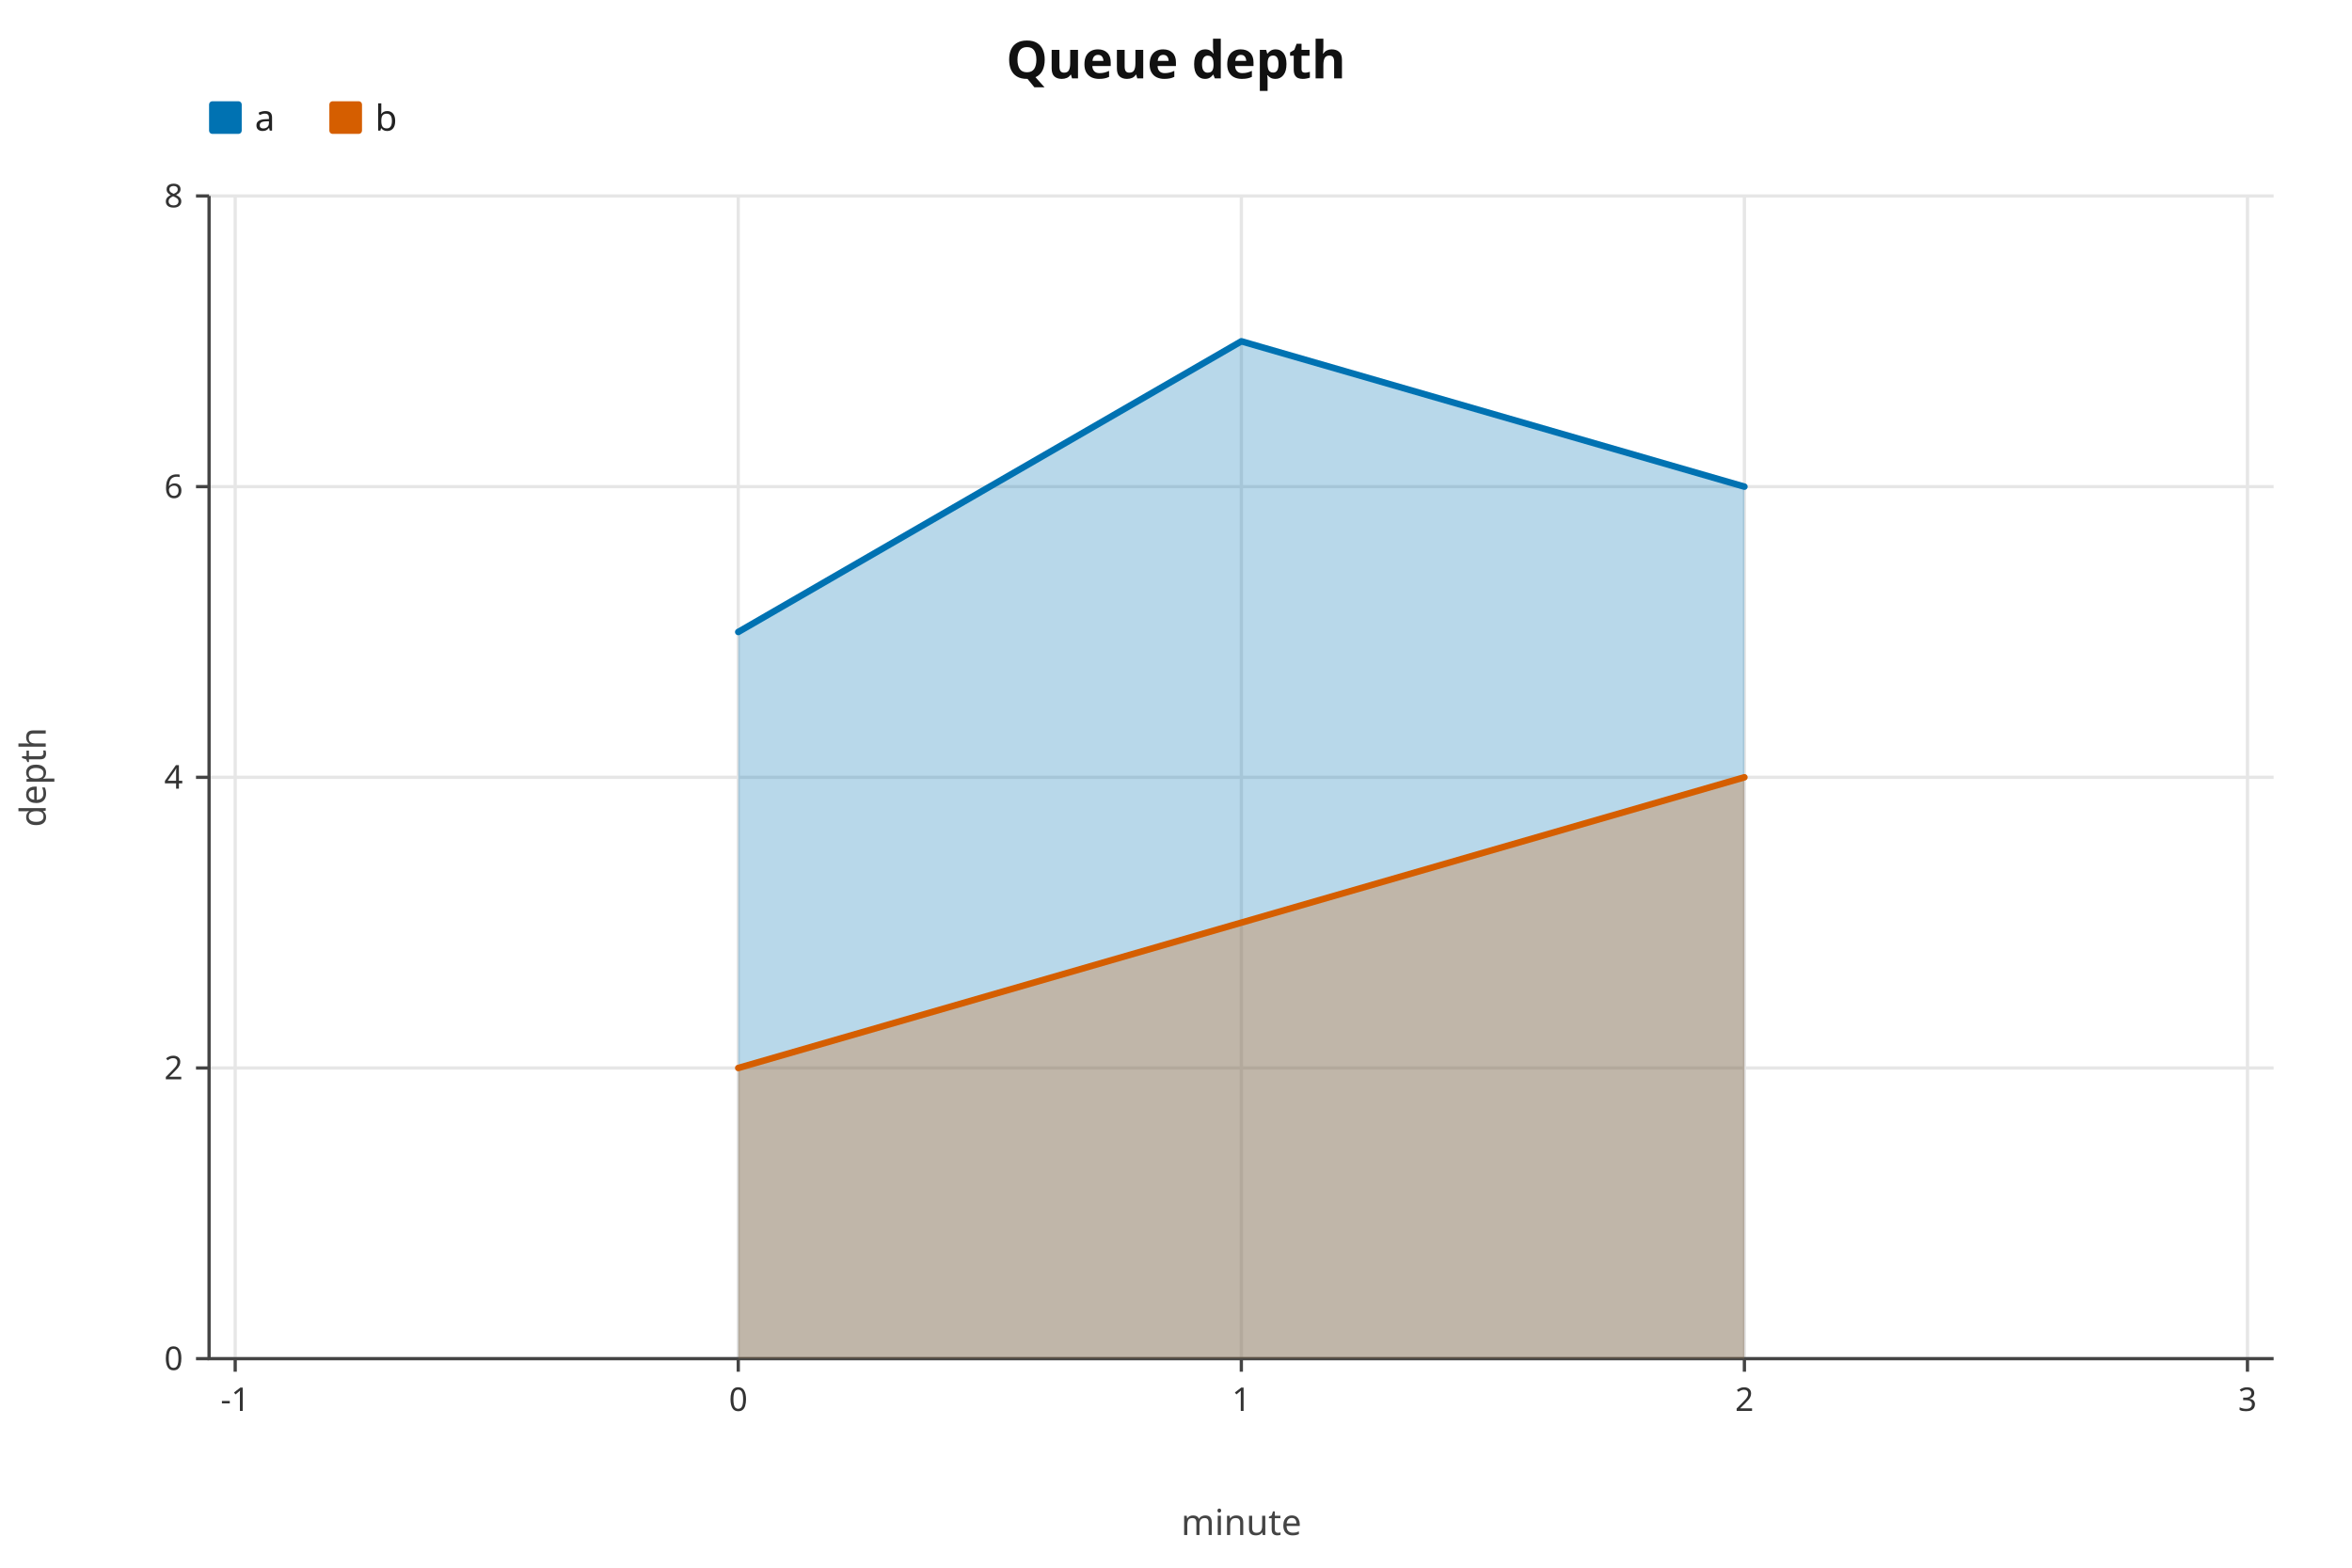
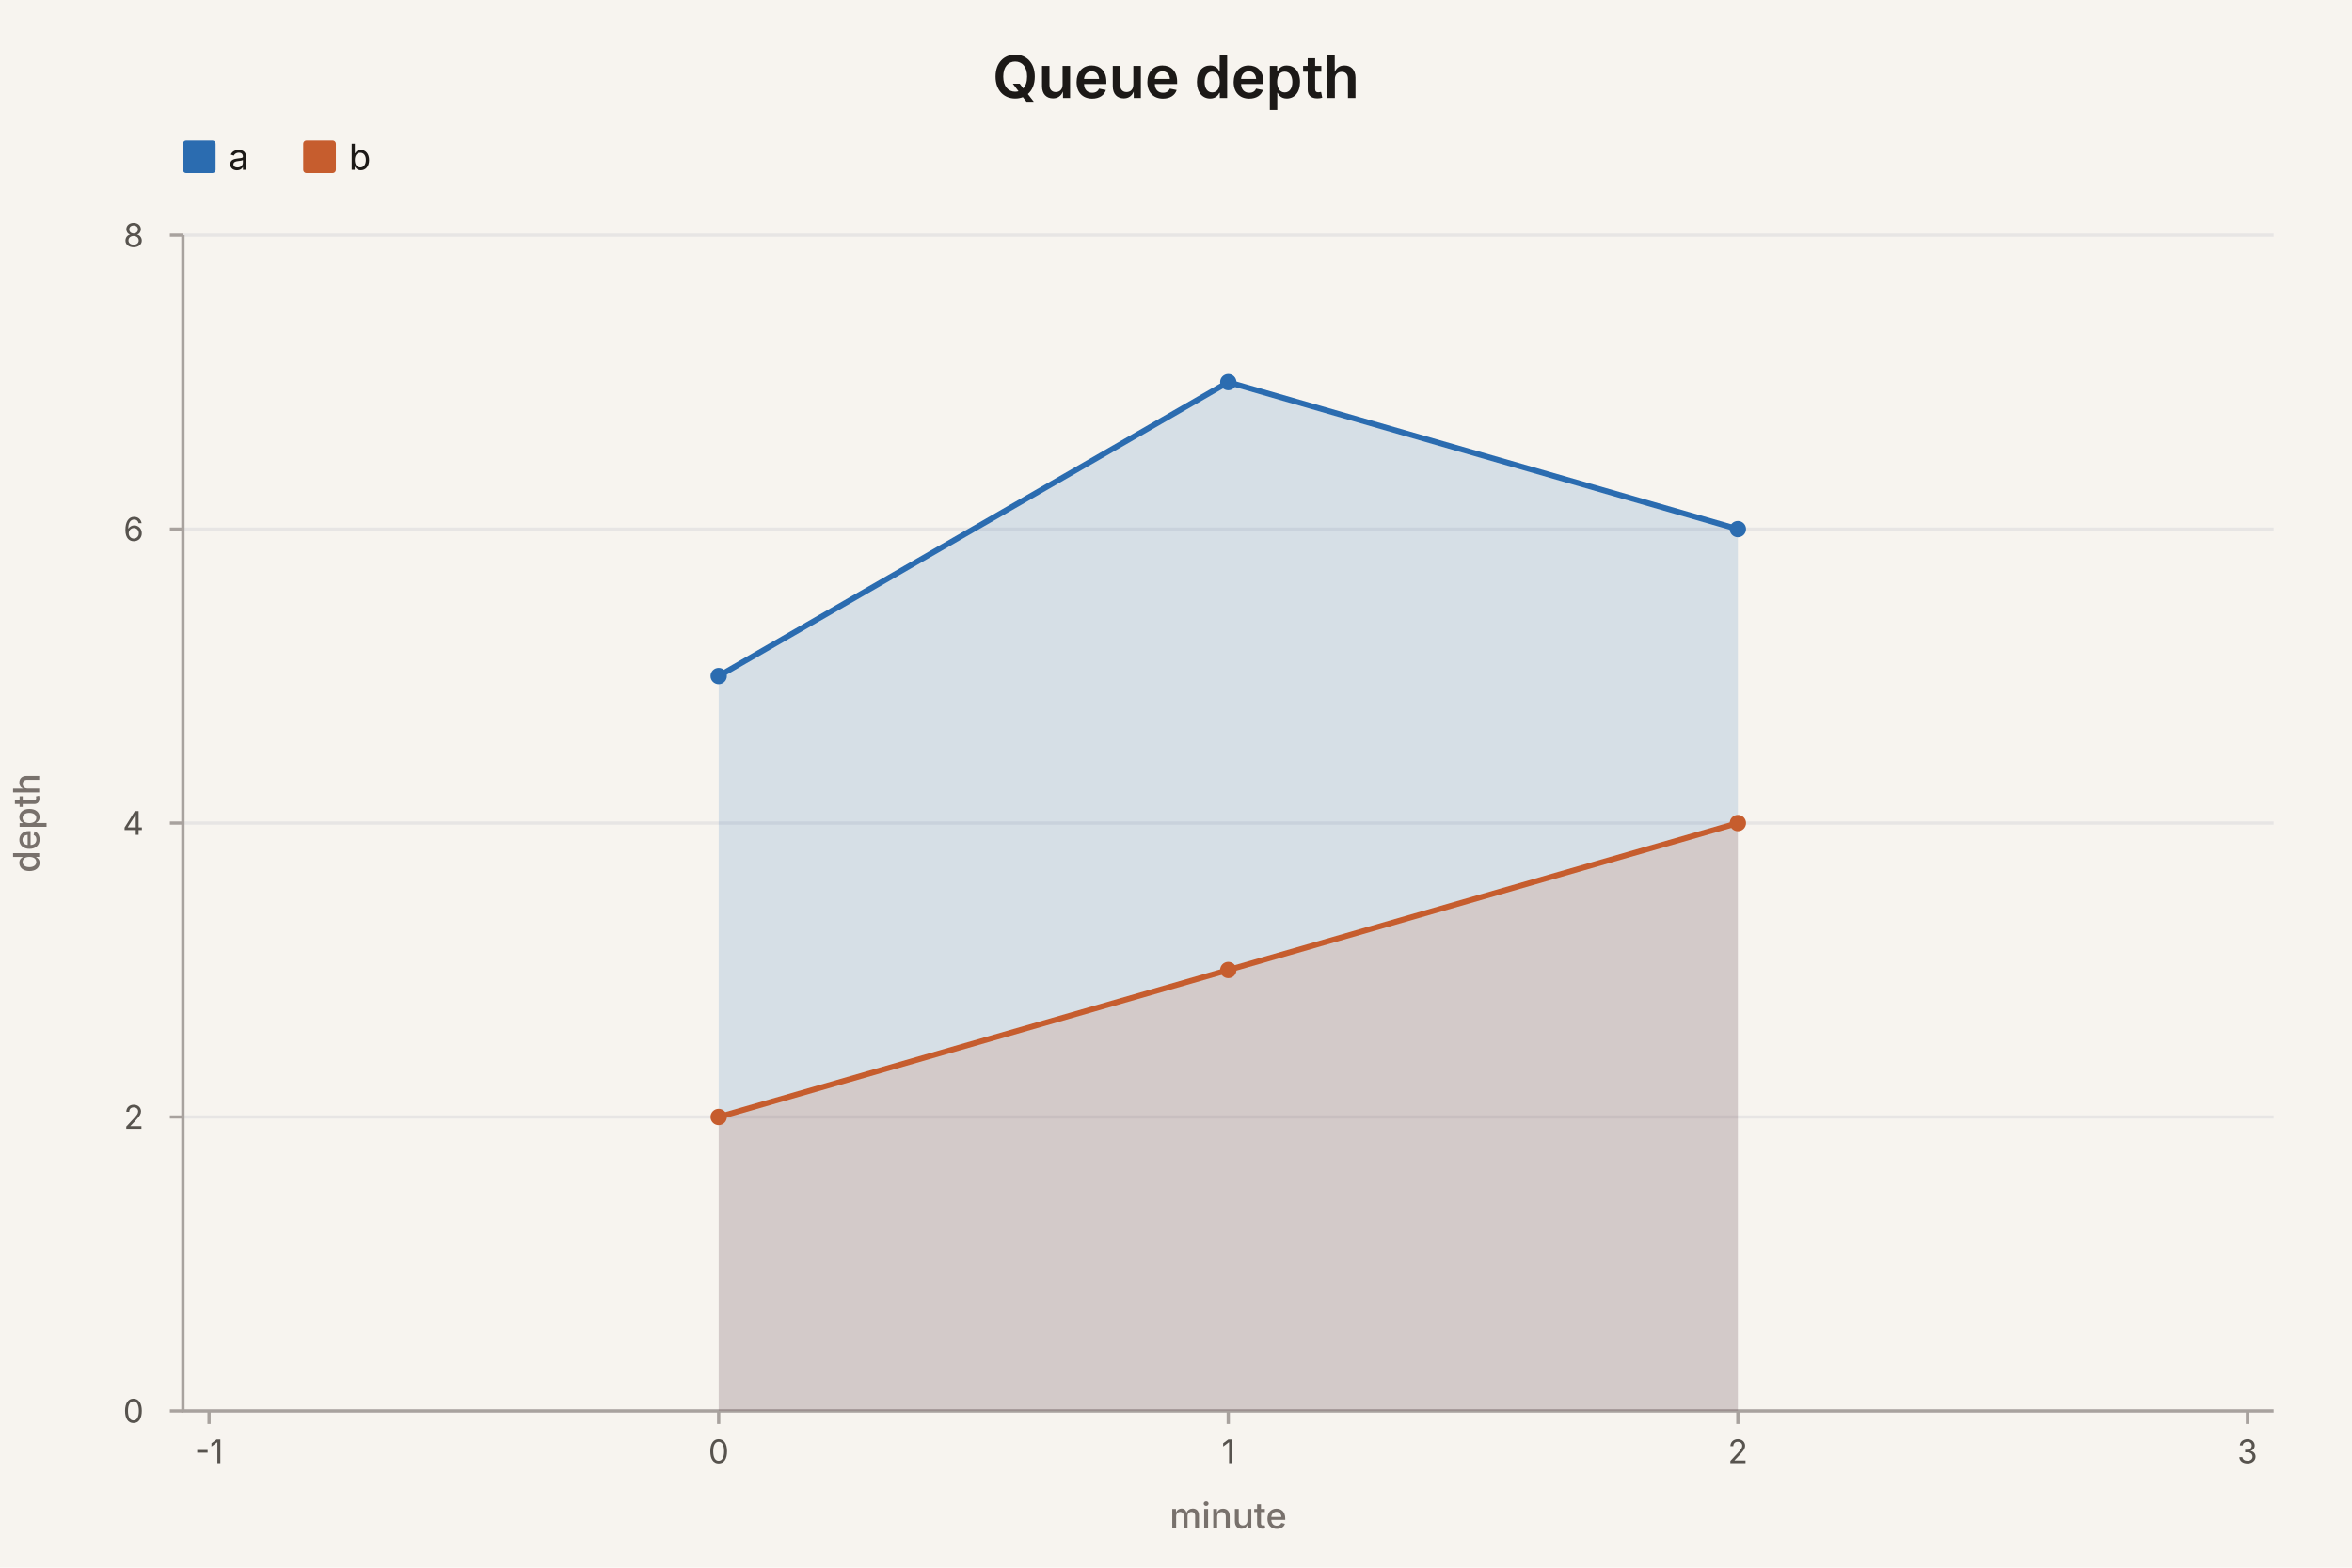
- <svg xmlns="http://www.w3.org/2000/svg" width="720" height="480" viewBox="0 0 720 480" role="img" aria-label="area chart: Queue depth, 6 rows, series queue" aria-labelledby="mv-32f1ab370c8a65cb-title" aria-describedby="mv-32f1ab370c8a65cb-desc" data-markvis="2" data-chart-type="area" data-id="mv-32f1ab370c8a65cb" font-family="ui-sans-serif, system-ui, sans-serif" font-size="12" fill="#222222">
-   <text x="360" y="24" text-anchor="middle" font-size="16" font-weight="600" fill="#111111">Queue depth</text>
-   <g font-size="11" fill="#222222">
-     <rect x="64" y="31" width="10" height="10" fill="#0072B2" rx="1" />
-     <text x="78" y="40" data-legend="a">a</text>
-     <rect x="100.82" y="31" width="10" height="10" fill="#D55E00" rx="1" />
-     <text x="114.82" y="40" data-legend="b">b</text>
+ <svg xmlns="http://www.w3.org/2000/svg" width="720" height="480" viewBox="0 0 720 480" role="img" aria-label="area chart: Queue depth, 6 rows, series queue" aria-labelledby="mv-32f1ab370c8a65cb-title" aria-describedby="mv-32f1ab370c8a65cb-desc" data-markvis="2" data-chart-type="area" data-id="mv-32f1ab370c8a65cb" font-family="ui-sans-serif, system-ui, -apple-system, &quot;Segoe UI&quot;, sans-serif" font-size="12" fill="#1C1917">
+   <rect width="100%" height="100%" fill="#F7F4EF" />
+   <text x="360" y="30" text-anchor="middle" font-size="18" font-weight="600" fill="#1C1917">Queue depth</text>
+   <g font-size="11" font-weight="400" fill="#1C1917">
+     <rect x="56" y="43" width="10" height="10" fill="#2B6CB0" rx="1" />
+     <text x="70" y="52" data-legend="a">a</text>
+     <rect x="92.82" y="43" width="10" height="10" fill="#C65D2E" rx="1" />
+     <text x="106.82" y="52" data-legend="b">b</text>
  </g>
-   <g fill="none" stroke="#e6e6e6" stroke-width="1">
-     <line x1="64" x2="696" y1="416" y2="416" />
-     <line x1="64" x2="696" y1="327" y2="327" />
-     <line x1="64" x2="696" y1="238" y2="238" />
-     <line x1="64" x2="696" y1="149" y2="149" />
-     <line x1="64" x2="696" y1="60" y2="60" />
-     <line x1="72" x2="72" y1="60" y2="416" />
-     <line x1="226" x2="226" y1="60" y2="416" />
-     <line x1="380" x2="380" y1="60" y2="416" />
-     <line x1="534" x2="534" y1="60" y2="416" />
-     <line x1="688" x2="688" y1="60" y2="416" />
+   <g fill="none" stroke="#E7E5E4" stroke-width="1">
+     <line x1="56" x2="696" y1="432" y2="432" />
+     <line x1="56" x2="696" y1="342" y2="342" />
+     <line x1="56" x2="696" y1="252" y2="252" />
+     <line x1="56" x2="696" y1="162" y2="162" />
+     <line x1="56" x2="696" y1="72" y2="72" />
  </g>
-   <path d="M64 60 L64 416 L696 416" fill="none" stroke="#444444" stroke-width="1" />
-   <g fill="#333333" font-size="10">
-     <line x1="60" x2="64" y1="416" y2="416" stroke="#444444" />
-     <text x="56" y="416" text-anchor="end" dominant-baseline="middle">0</text>
-     <line x1="60" x2="64" y1="327" y2="327" stroke="#444444" />
-     <text x="56" y="327" text-anchor="end" dominant-baseline="middle">2</text>
-     <line x1="60" x2="64" y1="238" y2="238" stroke="#444444" />
-     <text x="56" y="238" text-anchor="end" dominant-baseline="middle">4</text>
-     <line x1="60" x2="64" y1="149" y2="149" stroke="#444444" />
-     <text x="56" y="149" text-anchor="end" dominant-baseline="middle">6</text>
-     <line x1="60" x2="64" y1="60" y2="60" stroke="#444444" />
-     <text x="56" y="60" text-anchor="end" dominant-baseline="middle">8</text>
-     <line x1="72" x2="72" y1="416" y2="420" stroke="#444444" />
-     <text x="72" y="432" text-anchor="middle" font-size="10" data-full-label="-1">-1</text>
-     <line x1="226" x2="226" y1="416" y2="420" stroke="#444444" />
-     <text x="226" y="432" text-anchor="middle" font-size="10" data-full-label="0">0</text>
-     <line x1="380" x2="380" y1="416" y2="420" stroke="#444444" />
-     <text x="380" y="432" text-anchor="middle" font-size="10" data-full-label="1">1</text>
-     <line x1="534" x2="534" y1="416" y2="420" stroke="#444444" />
-     <text x="534" y="432" text-anchor="middle" font-size="10" data-full-label="2">2</text>
-     <line x1="688" x2="688" y1="416" y2="420" stroke="#444444" />
-     <text x="688" y="432" text-anchor="middle" font-size="10" data-full-label="3">3</text>
+   <path d="M56 72 L56 432 L696 432" fill="none" stroke="#A8A29E" stroke-width="1" />
+   <g fill="#57534E" font-size="10" font-weight="400">
+     <line x1="52" x2="56" y1="432" y2="432" stroke="#A8A29E" />
+     <text x="44" y="432" text-anchor="end" dominant-baseline="middle">0</text>
+     <line x1="52" x2="56" y1="342" y2="342" stroke="#A8A29E" />
+     <text x="44" y="342" text-anchor="end" dominant-baseline="middle">2</text>
+     <line x1="52" x2="56" y1="252" y2="252" stroke="#A8A29E" />
+     <text x="44" y="252" text-anchor="end" dominant-baseline="middle">4</text>
+     <line x1="52" x2="56" y1="162" y2="162" stroke="#A8A29E" />
+     <text x="44" y="162" text-anchor="end" dominant-baseline="middle">6</text>
+     <line x1="52" x2="56" y1="72" y2="72" stroke="#A8A29E" />
+     <text x="44" y="72" text-anchor="end" dominant-baseline="middle">8</text>
+     <line x1="64" x2="64" y1="432" y2="436" stroke="#A8A29E" />
+     <text x="64" y="448" text-anchor="middle" font-size="10" data-full-label="-1">-1</text>
+     <line x1="220" x2="220" y1="432" y2="436" stroke="#A8A29E" />
+     <text x="220" y="448" text-anchor="middle" font-size="10" data-full-label="0">0</text>
+     <line x1="376" x2="376" y1="432" y2="436" stroke="#A8A29E" />
+     <text x="376" y="448" text-anchor="middle" font-size="10" data-full-label="1">1</text>
+     <line x1="532" x2="532" y1="432" y2="436" stroke="#A8A29E" />
+     <text x="532" y="448" text-anchor="middle" font-size="10" data-full-label="2">2</text>
+     <line x1="688" x2="688" y1="432" y2="436" stroke="#A8A29E" />
+     <text x="688" y="448" text-anchor="middle" font-size="10" data-full-label="3">3</text>
  </g>
-   <text x="14" y="238" text-anchor="middle" font-size="11" fill="#444444" transform="rotate(-90 14 238)">depth</text>
-   <text x="380" y="470" text-anchor="middle" font-size="11" fill="#444444">minute</text>
+   <text x="12" y="252" text-anchor="middle" font-size="11" font-weight="500" fill="#78716C" transform="rotate(-90 12 252)">depth</text>
+   <text x="376" y="468" text-anchor="middle" font-size="11" font-weight="500" fill="#78716C">minute</text>
  <g fill="none">
-     <path d="M226 193.5 L380 104.5 L534 149 L534 416 L226 416 Z" fill="#0072B2" fill-opacity="0.28" stroke="none" data-series="a" />
-     <path d="M226 193.5 L380 104.5 L534 149" fill="none" stroke="#0072B2" stroke-width="2" stroke-linejoin="round" stroke-linecap="round" data-series="a" />
-     <path d="M226 327 L380 282.5 L534 238 L534 416 L226 416 Z" fill="#D55E00" fill-opacity="0.28" stroke="none" data-series="b" />
-     <path d="M226 327 L380 282.5 L534 238" fill="none" stroke="#D55E00" stroke-width="2" stroke-linejoin="round" stroke-linecap="round" data-series="b" />
+     <path d="M220 207 L376 117 L532 162 L532 432 L220 432 Z" fill="#2B6CB0" fill-opacity="0.16" stroke="none" data-series="a" />
+     <path d="M220 207 L376 117 L532 162" fill="none" stroke="#2B6CB0" stroke-width="1.75" stroke-linejoin="round" stroke-linecap="round" data-series="a" />
+     <circle cx="220" cy="207" r="2.5" fill="#2B6CB0" stroke="none" data-series="a" />
+     <circle cx="376" cy="117" r="2.5" fill="#2B6CB0" stroke="none" data-series="a" />
+     <circle cx="532" cy="162" r="2.5" fill="#2B6CB0" stroke="none" data-series="a" />
+     <path d="M220 342 L376 297 L532 252 L532 432 L220 432 Z" fill="#C65D2E" fill-opacity="0.16" stroke="none" data-series="b" />
+     <path d="M220 342 L376 297 L532 252" fill="none" stroke="#C65D2E" stroke-width="1.75" stroke-linejoin="round" stroke-linecap="round" data-series="b" />
+     <circle cx="220" cy="342" r="2.5" fill="#C65D2E" stroke="none" data-series="b" />
+     <circle cx="376" cy="297" r="2.5" fill="#C65D2E" stroke="none" data-series="b" />
+     <circle cx="532" cy="252" r="2.5" fill="#C65D2E" stroke="none" data-series="b" />
  </g>
</svg>
